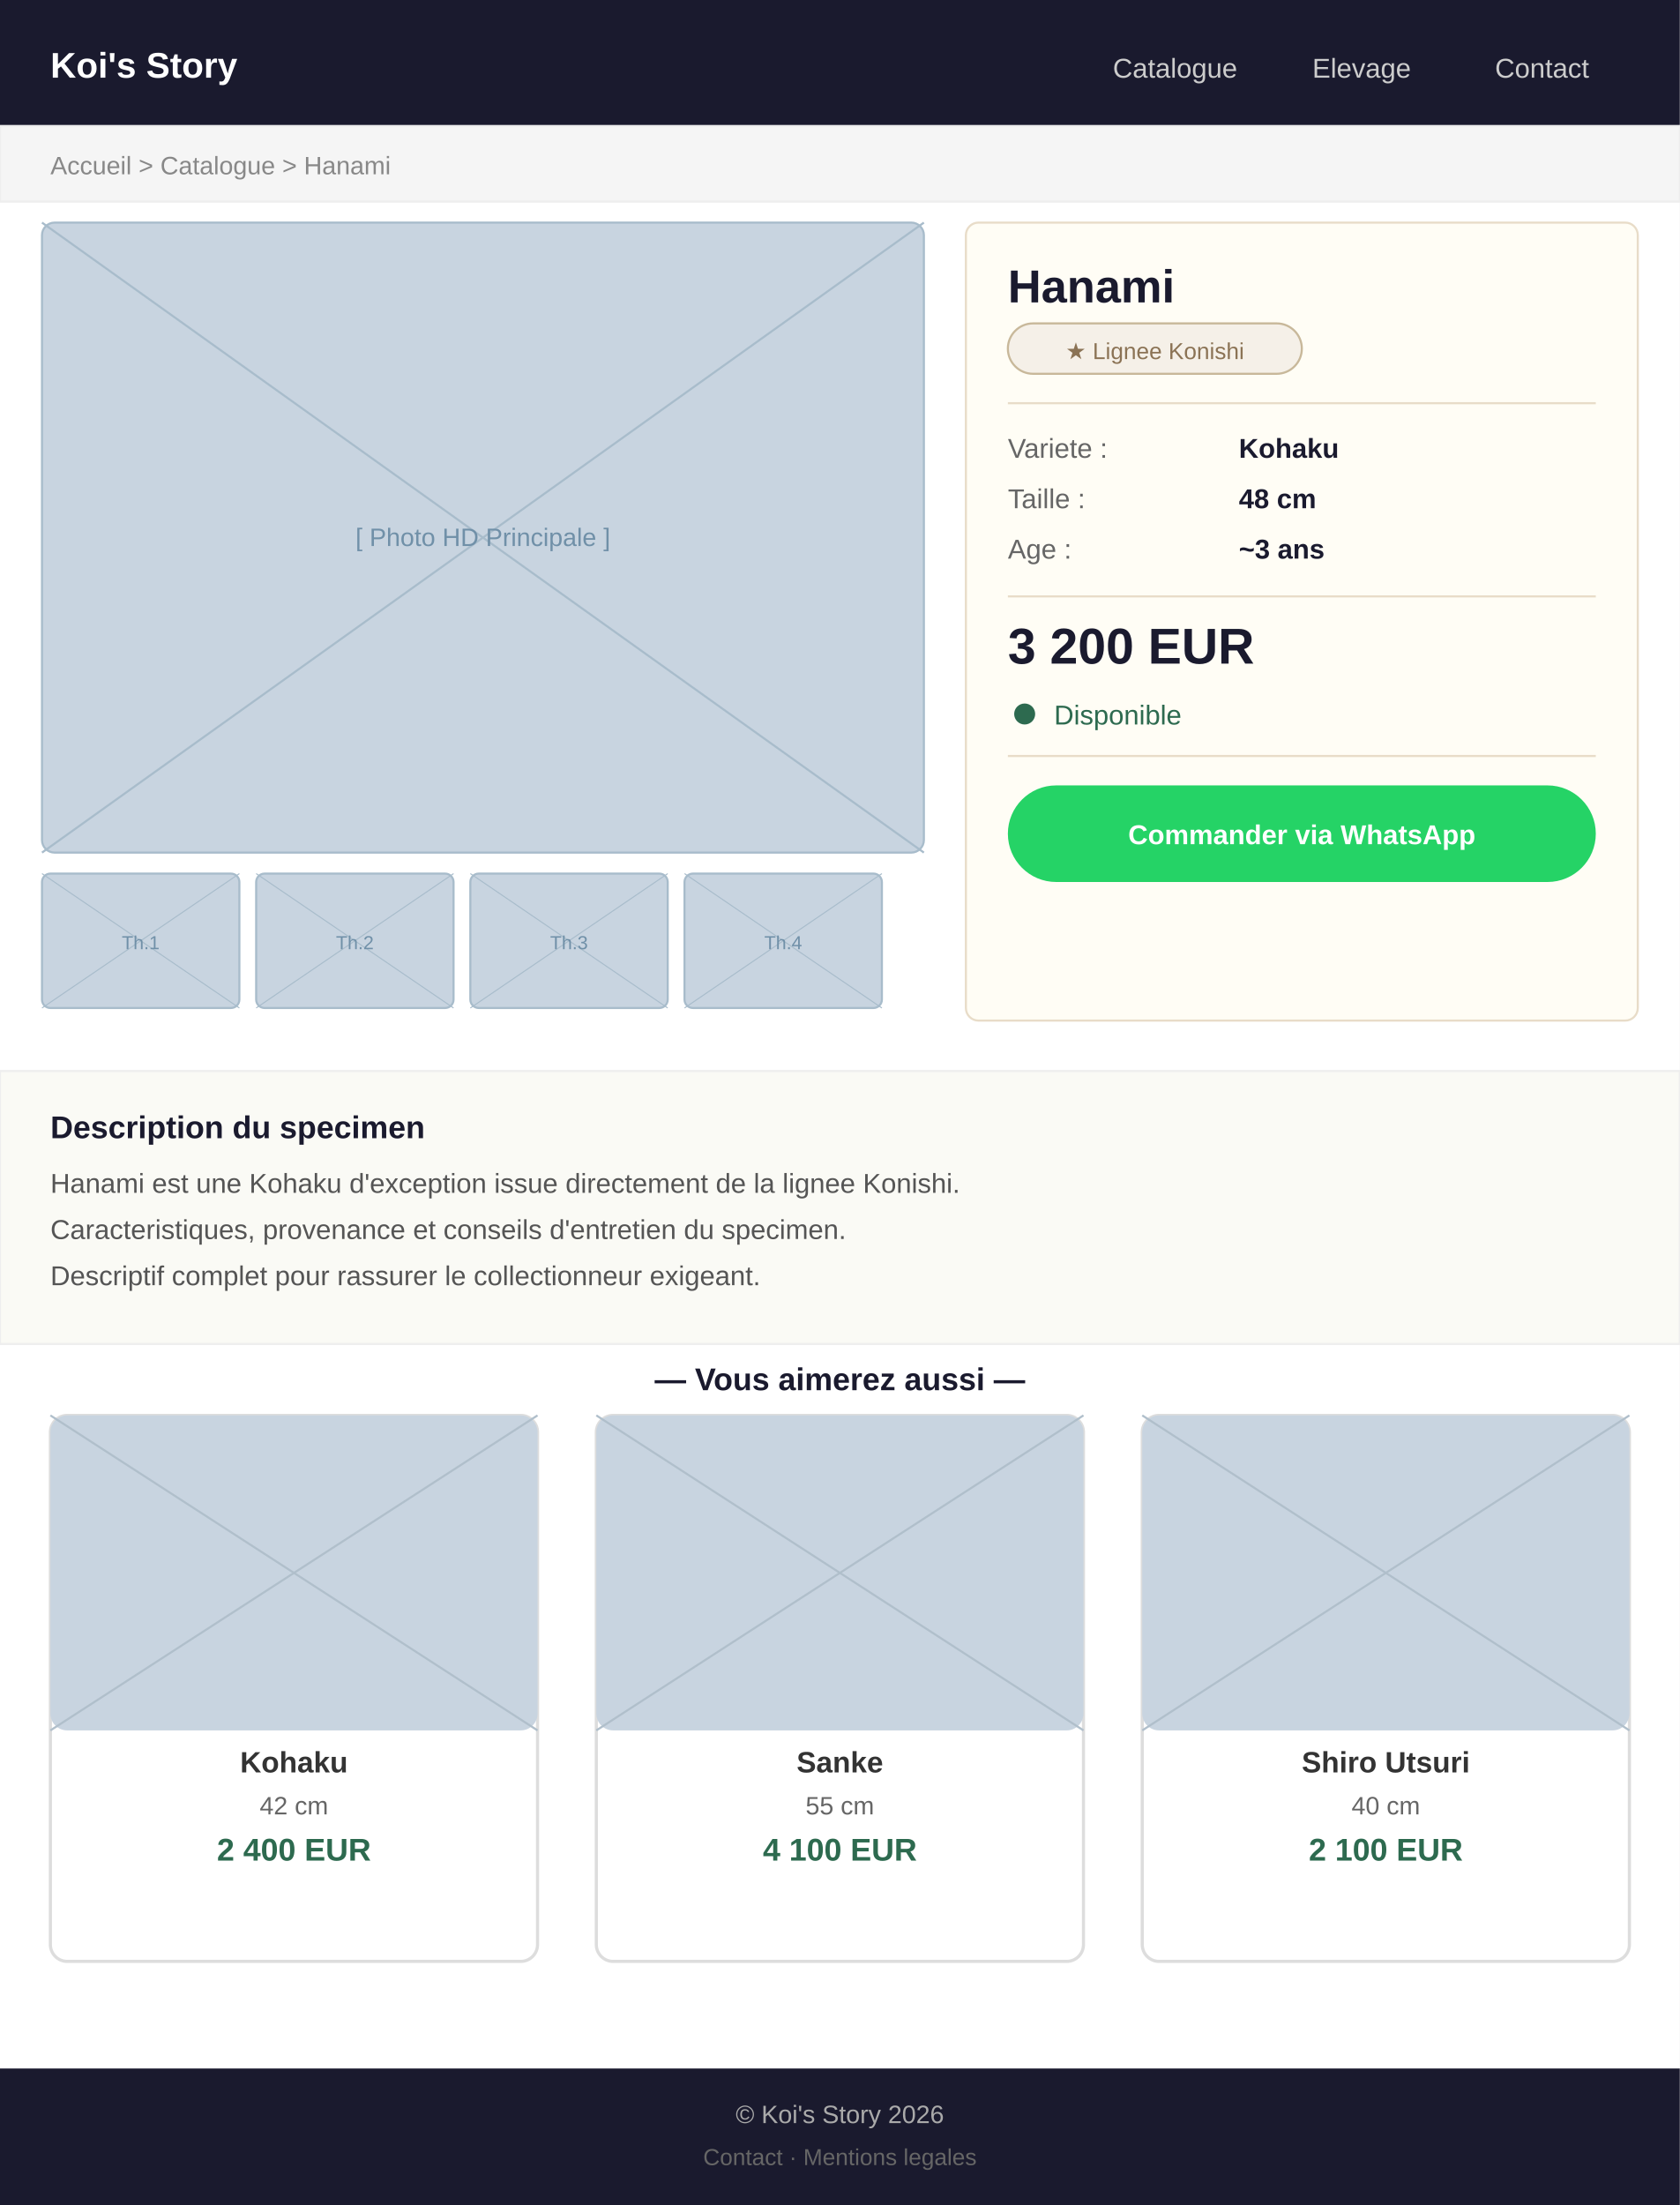
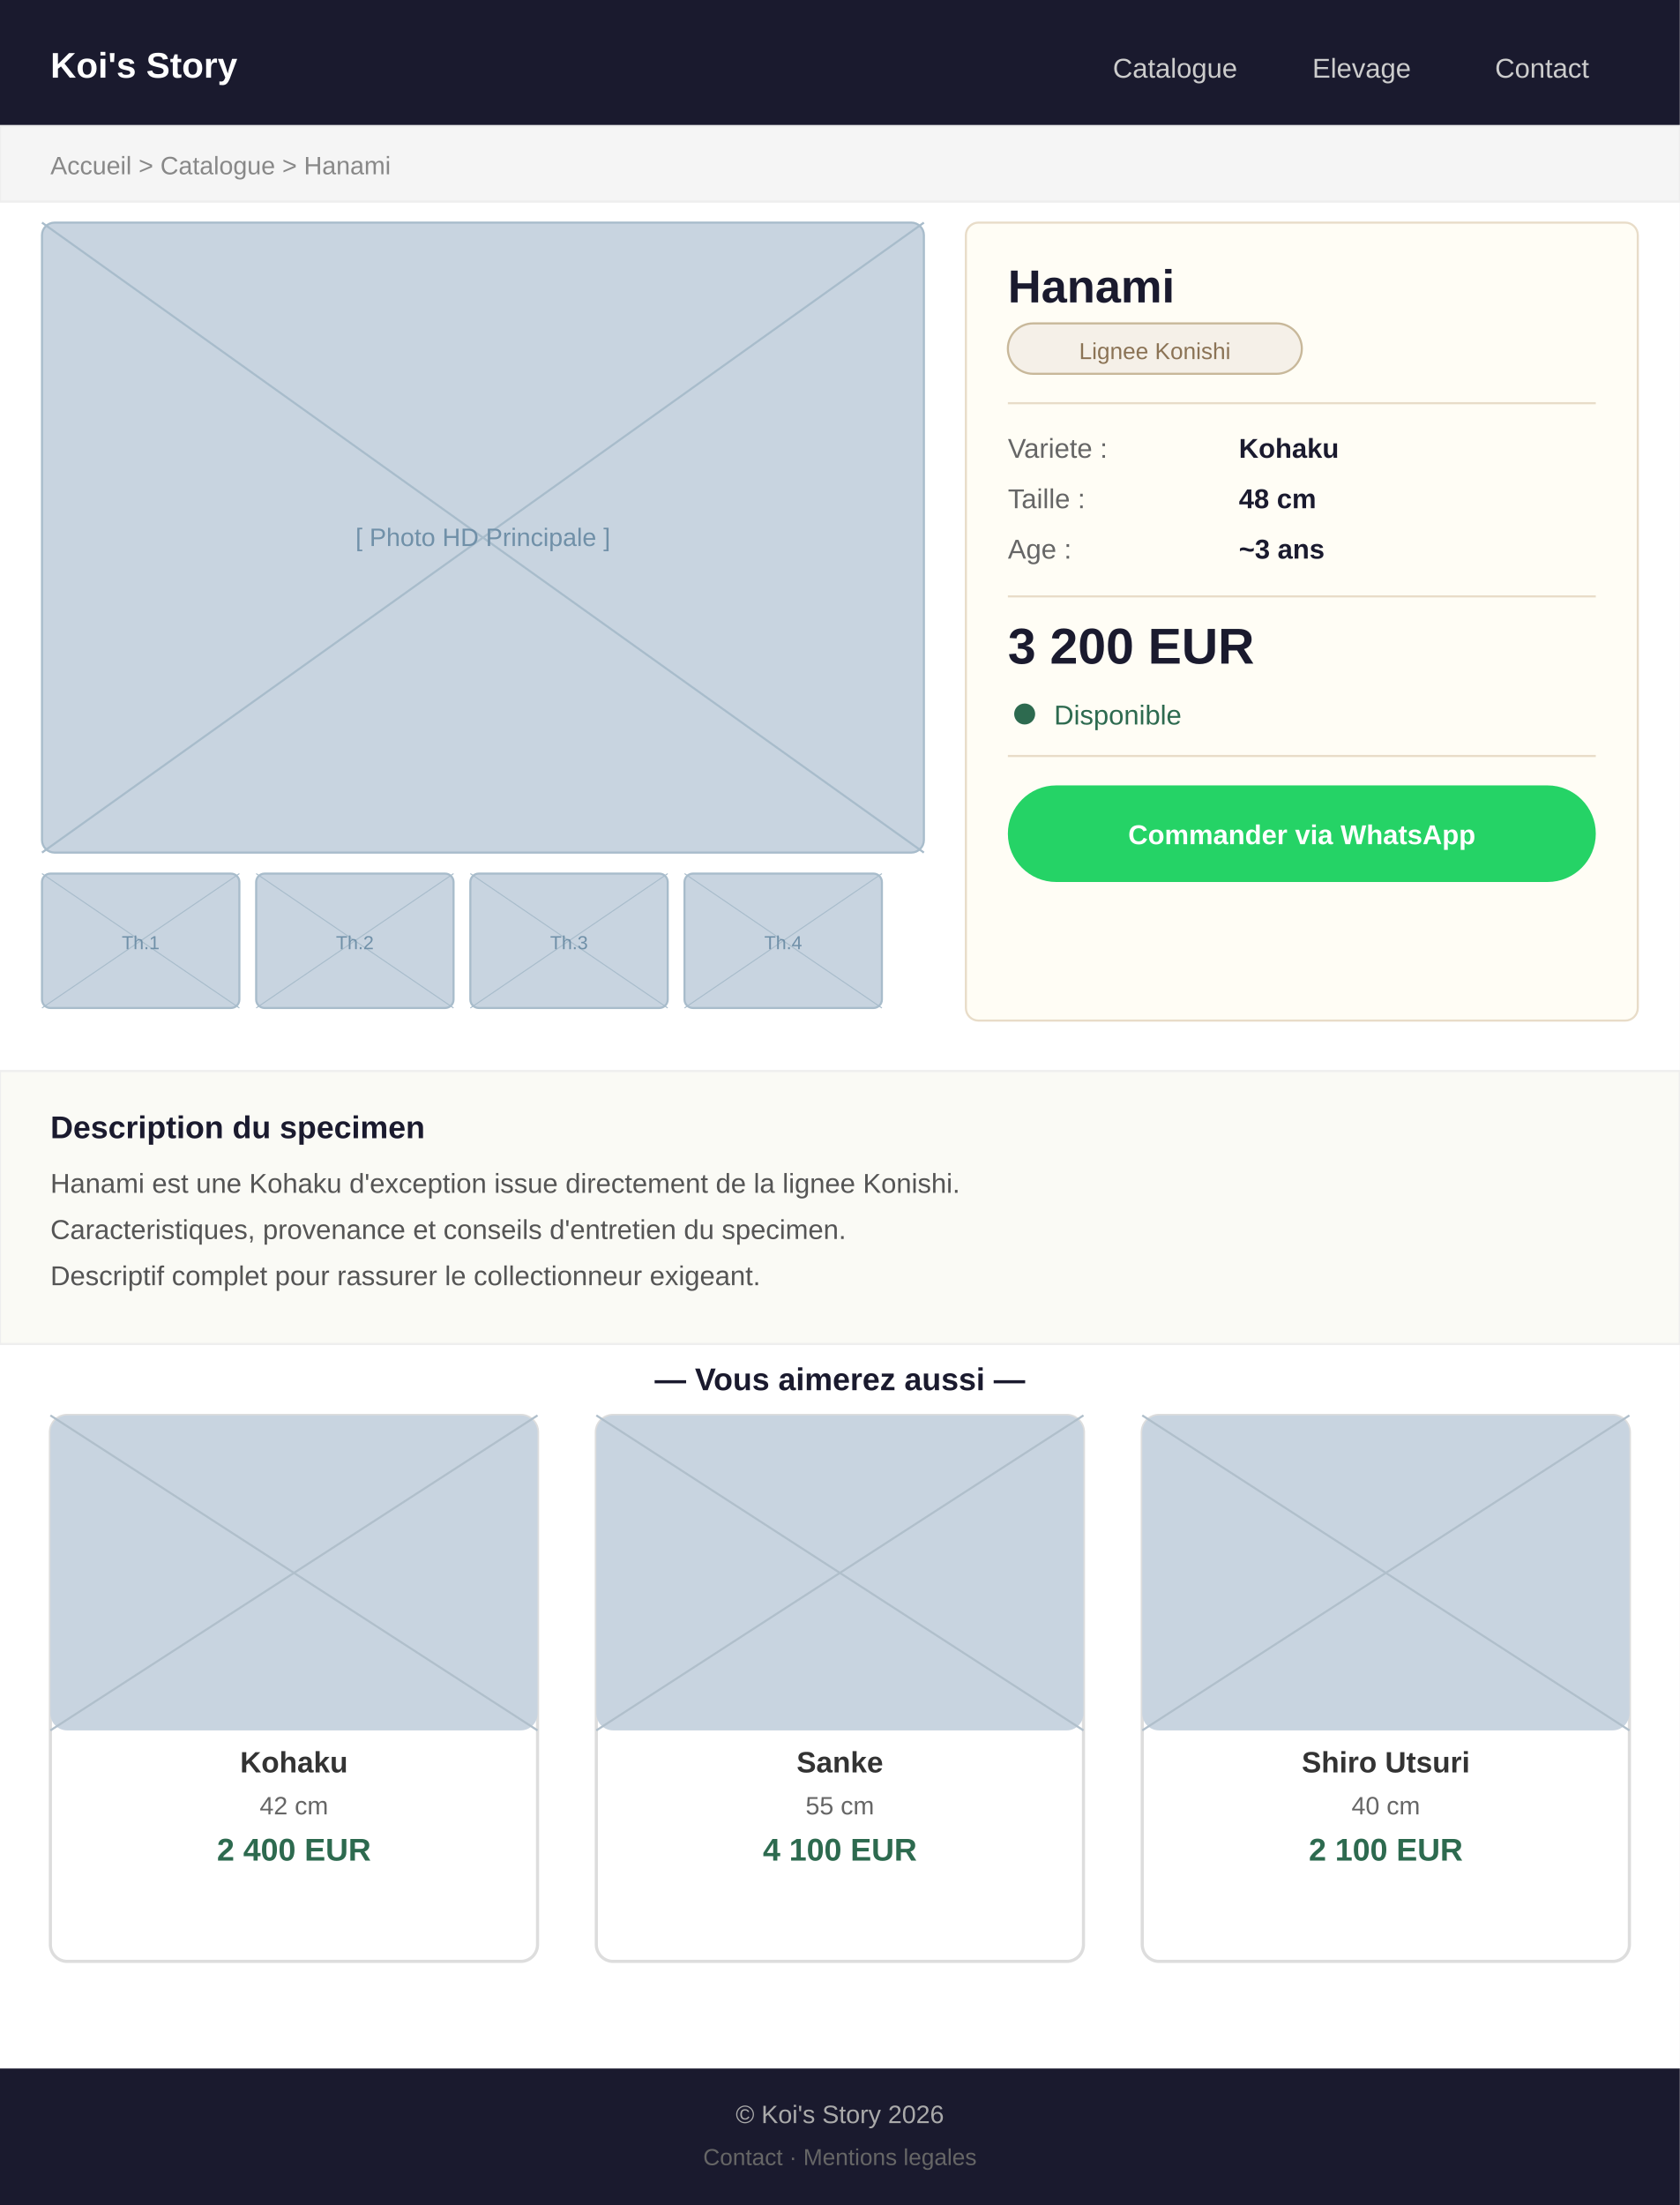
<svg xmlns="http://www.w3.org/2000/svg" width="800" height="1050" viewBox="0 0 800 1050" font-family="Arial, sans-serif">
  <rect width="800" height="1050" fill="#ffffff" />
  <rect x="0" y="0" width="800" height="60" fill="#1a1a2e" />
  <text x="24" y="37" fill="#ffffff" font-size="17" font-weight="bold">Koi's Story</text>
  <text x="530" y="37" fill="#cccccc" font-size="13">Catalogue</text>
  <text x="625" y="37" fill="#cccccc" font-size="13">Elevage</text>
  <text x="712" y="37" fill="#cccccc" font-size="13">Contact</text>
  <rect x="0" y="60" width="800" height="36" fill="#f5f5f5" stroke="#eeeeee" stroke-width="1" />
  <text x="24" y="83" fill="#888888" font-size="12">Accueil  &gt;  Catalogue  &gt;  Hanami</text>
  <rect x="20" y="106" width="420" height="300" rx="6" fill="#c8d4e0" stroke="#a8bccb" stroke-width="1" />
  <line x1="20" y1="106" x2="440" y2="406" stroke="#a8bccb" stroke-width="1" />
  <line x1="440" y1="106" x2="20" y2="406" stroke="#a8bccb" stroke-width="1" />
  <text x="230" y="260" fill="#7090a8" font-size="12" text-anchor="middle">[ Photo HD Principale ]</text>
  <rect x="20" y="416" width="94" height="64" rx="4" fill="#c8d4e0" stroke="#a8bccb" stroke-width="1" />
  <line x1="20" y1="416" x2="114" y2="480" stroke="#a8bccb" stroke-width="0.5" />
  <line x1="114" y1="416" x2="20" y2="480" stroke="#a8bccb" stroke-width="0.5" />
  <text x="67" y="452" fill="#7090a8" font-size="9" text-anchor="middle">Th.1</text>
  <rect x="122" y="416" width="94" height="64" rx="4" fill="#c8d4e0" stroke="#a8bccb" stroke-width="1" />
  <line x1="122" y1="416" x2="216" y2="480" stroke="#a8bccb" stroke-width="0.5" />
  <line x1="216" y1="416" x2="122" y2="480" stroke="#a8bccb" stroke-width="0.5" />
  <text x="169" y="452" fill="#7090a8" font-size="9" text-anchor="middle">Th.2</text>
  <rect x="224" y="416" width="94" height="64" rx="4" fill="#c8d4e0" stroke="#a8bccb" stroke-width="1" />
  <line x1="224" y1="416" x2="318" y2="480" stroke="#a8bccb" stroke-width="0.5" />
  <line x1="318" y1="416" x2="224" y2="480" stroke="#a8bccb" stroke-width="0.5" />
  <text x="271" y="452" fill="#7090a8" font-size="9" text-anchor="middle">Th.3</text>
  <rect x="326" y="416" width="94" height="64" rx="4" fill="#c8d4e0" stroke="#a8bccb" stroke-width="1" />
  <line x1="326" y1="416" x2="420" y2="480" stroke="#a8bccb" stroke-width="0.5" />
  <line x1="420" y1="416" x2="326" y2="480" stroke="#a8bccb" stroke-width="0.5" />
  <text x="373" y="452" fill="#7090a8" font-size="9" text-anchor="middle">Th.4</text>
  <rect x="460" y="106" width="320" height="380" rx="6" fill="#fffdf5" stroke="#e8dcc8" stroke-width="1" />
  <text x="480" y="144" fill="#1a1a2e" font-size="22" font-weight="bold">Hanami</text>
  <rect x="480" y="154" width="140" height="24" rx="12" fill="#f5f0e8" stroke="#c8b89a" stroke-width="1" />
-   <text x="550" y="171" fill="#8b7355" font-size="11" text-anchor="middle">★ Lignee Konishi</text>
+   <text x="550" y="171" fill="#8b7355" font-size="11" text-anchor="middle">Lignee Konishi</text>
  <line x1="480" y1="192" x2="760" y2="192" stroke="#e8dcc8" stroke-width="1" />
  <text x="480" y="218" fill="#666666" font-size="13">Variete :</text>
  <text x="590" y="218" fill="#1a1a2e" font-size="13" font-weight="bold">Kohaku</text>
  <text x="480" y="242" fill="#666666" font-size="13">Taille :</text>
  <text x="590" y="242" fill="#1a1a2e" font-size="13" font-weight="bold">48 cm</text>
  <text x="480" y="266" fill="#666666" font-size="13">Age :</text>
  <text x="590" y="266" fill="#1a1a2e" font-size="13" font-weight="bold">~3 ans</text>
  <line x1="480" y1="284" x2="760" y2="284" stroke="#e8dcc8" stroke-width="1" />
  <text x="480" y="316" fill="#1a1a2e" font-size="24" font-weight="bold">3 200 EUR</text>
  <circle cx="488" cy="340" r="5" fill="#2d6a4f" />
  <text x="502" y="345" fill="#2d6a4f" font-size="13">Disponible</text>
  <line x1="480" y1="360" x2="760" y2="360" stroke="#e8dcc8" stroke-width="1" />
  <rect x="480" y="374" width="280" height="46" rx="23" fill="#25D366" />
  <text x="620" y="402" fill="#ffffff" font-size="13" text-anchor="middle" font-weight="bold">Commander via WhatsApp</text>
  <rect x="0" y="510" width="800" height="130" fill="#fafaf5" stroke="#eeeeee" stroke-width="1" />
  <text x="24" y="542" fill="#1a1a2e" font-size="15" font-weight="bold">Description du specimen</text>
  <text x="24" y="568" fill="#555555" font-size="13">Hanami est une Kohaku d'exception issue directement de la lignee Konishi.</text>
  <text x="24" y="590" fill="#555555" font-size="13">Caracteristiques, provenance et conseils d'entretien du specimen.</text>
  <text x="24" y="612" fill="#555555" font-size="13">Descriptif complet pour rassurer le collectionneur exigeant.</text>
  <text x="400" y="662" fill="#1a1a2e" font-size="15" text-anchor="middle" font-weight="bold">— Vous aimerez aussi —</text>
  <rect x="24" y="674" width="232" height="260" rx="8" fill="#ffffff" stroke="#dddddd" stroke-width="1.5" />
  <rect x="24" y="674" width="232" height="150" rx="8" fill="#c8d4e0" />
  <line x1="24" y1="674" x2="256" y2="824" stroke="#b0bfcb" stroke-width="1" />
  <line x1="256" y1="674" x2="24" y2="824" stroke="#b0bfcb" stroke-width="1" />
  <text x="140" y="844" fill="#333333" font-size="14" text-anchor="middle" font-weight="bold">Kohaku</text>
  <text x="140" y="864" fill="#666666" font-size="12" text-anchor="middle">42 cm</text>
  <text x="140" y="886" fill="#2d6a4f" font-size="15" text-anchor="middle" font-weight="bold">2 400 EUR</text>
  <rect x="284" y="674" width="232" height="260" rx="8" fill="#ffffff" stroke="#dddddd" stroke-width="1.5" />
  <rect x="284" y="674" width="232" height="150" rx="8" fill="#c8d4e0" />
  <line x1="284" y1="674" x2="516" y2="824" stroke="#b0bfcb" stroke-width="1" />
  <line x1="516" y1="674" x2="284" y2="824" stroke="#b0bfcb" stroke-width="1" />
  <text x="400" y="844" fill="#333333" font-size="14" text-anchor="middle" font-weight="bold">Sanke</text>
  <text x="400" y="864" fill="#666666" font-size="12" text-anchor="middle">55 cm</text>
  <text x="400" y="886" fill="#2d6a4f" font-size="15" text-anchor="middle" font-weight="bold">4 100 EUR</text>
  <rect x="544" y="674" width="232" height="260" rx="8" fill="#ffffff" stroke="#dddddd" stroke-width="1.5" />
  <rect x="544" y="674" width="232" height="150" rx="8" fill="#c8d4e0" />
  <line x1="544" y1="674" x2="776" y2="824" stroke="#b0bfcb" stroke-width="1" />
  <line x1="776" y1="674" x2="544" y2="824" stroke="#b0bfcb" stroke-width="1" />
  <text x="660" y="844" fill="#333333" font-size="14" text-anchor="middle" font-weight="bold">Shiro Utsuri</text>
  <text x="660" y="864" fill="#666666" font-size="12" text-anchor="middle">40 cm</text>
  <text x="660" y="886" fill="#2d6a4f" font-size="15" text-anchor="middle" font-weight="bold">2 100 EUR</text>
  <rect x="0" y="985" width="800" height="65" fill="#1a1a2e" />
  <text x="400" y="1011" fill="#aaaaaa" font-size="12" text-anchor="middle">© Koi's Story 2026</text>
  <text x="400" y="1031" fill="#666666" font-size="11" text-anchor="middle">Contact  ·  Mentions legales</text>
</svg>
